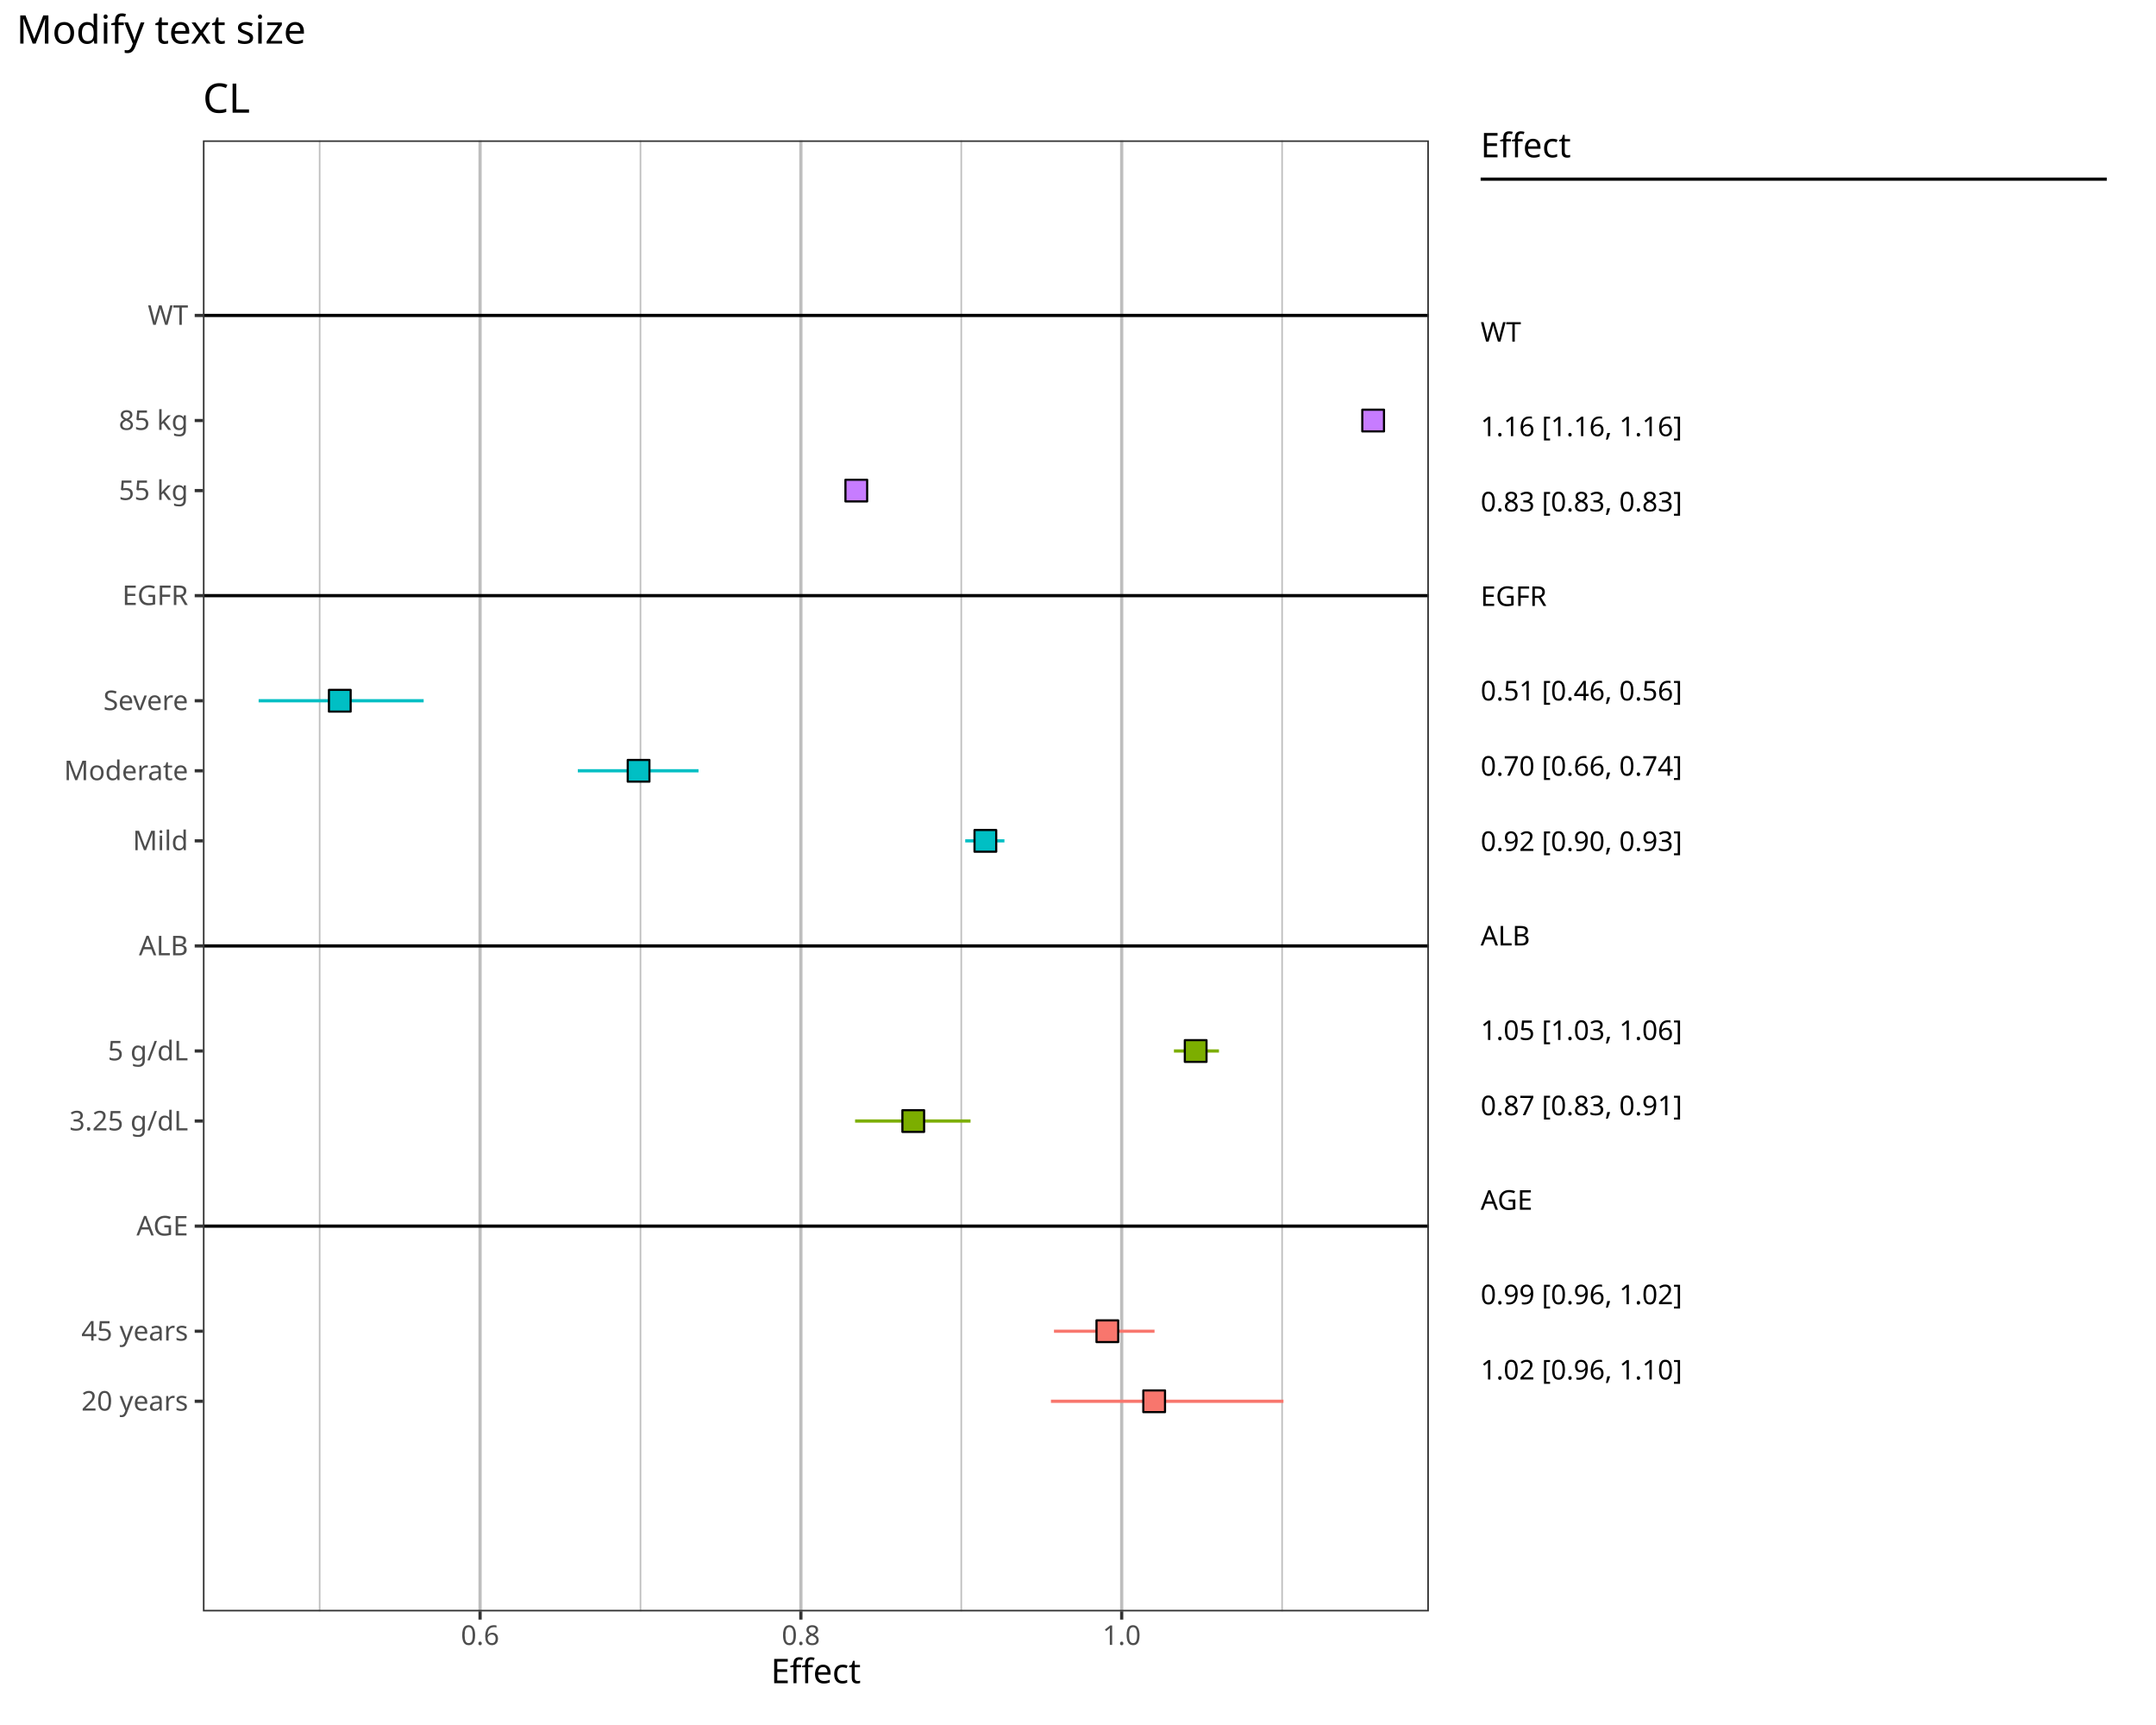
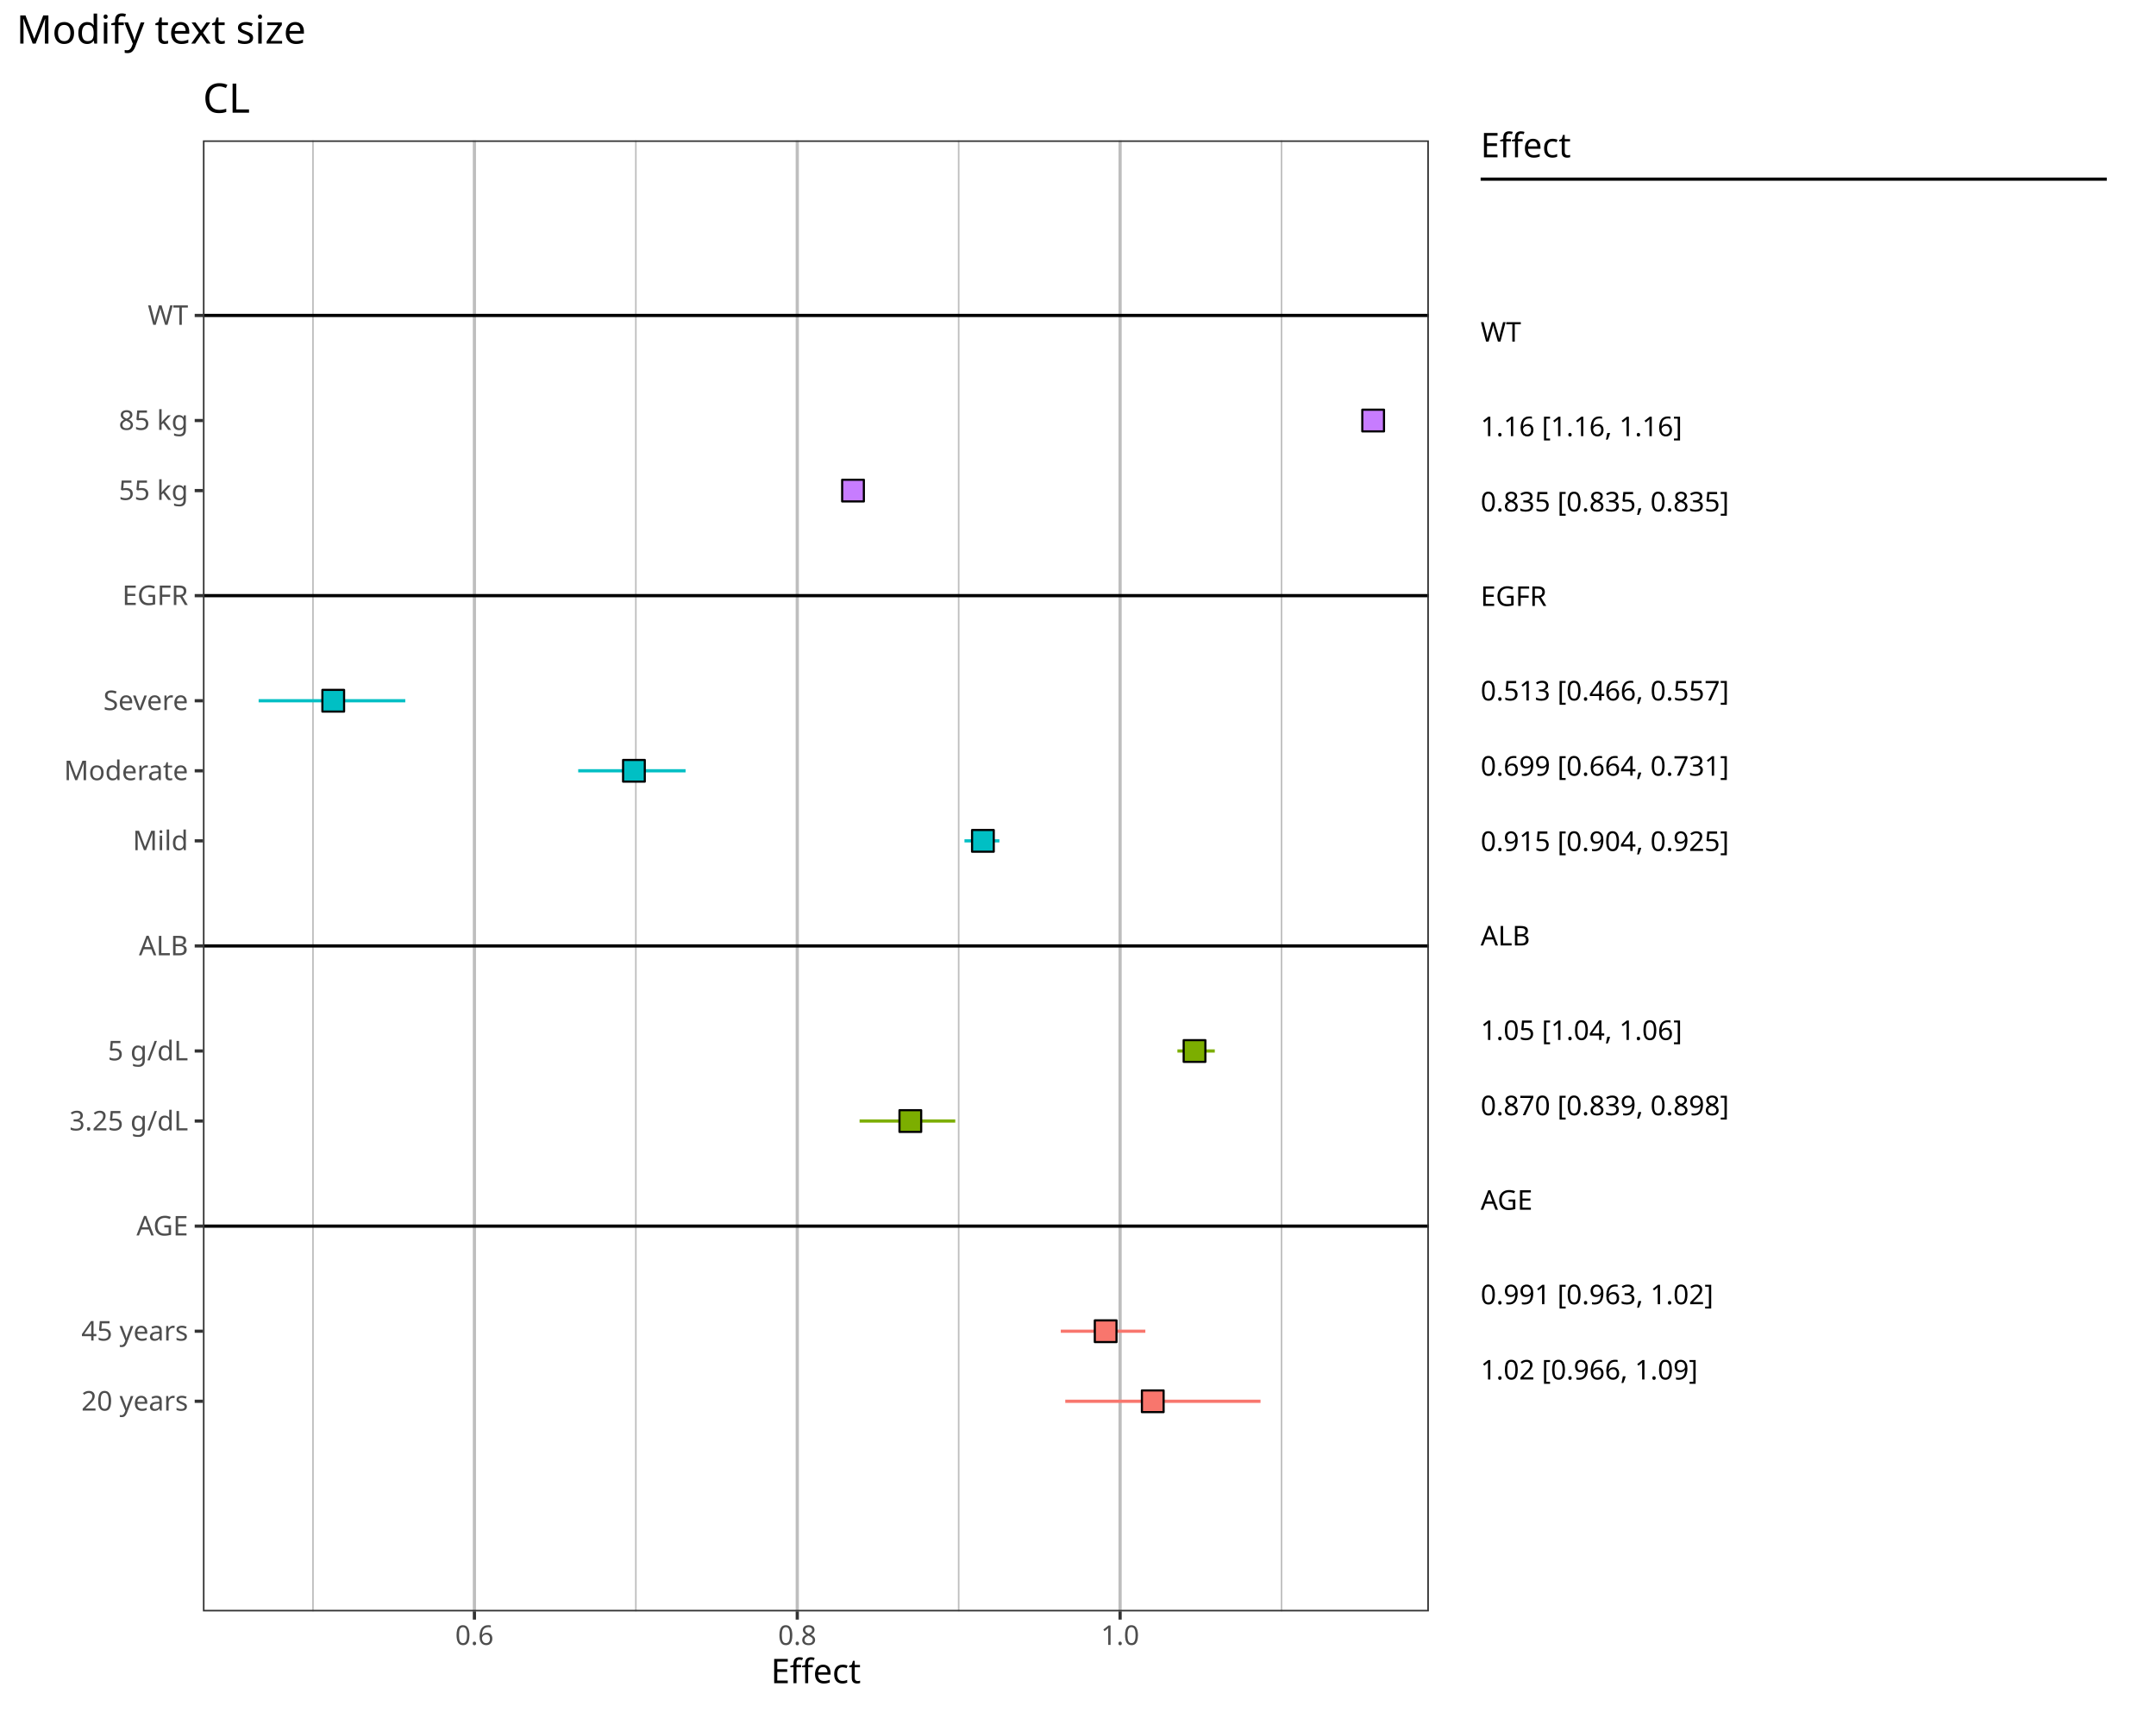
<svg xmlns="http://www.w3.org/2000/svg" class="svglite" data-engine-version="2.0" width="720.00pt" height="576.00pt" viewBox="0 0 720.00 576.00">
  <defs>
    <style type="text/css">
    .svglite line, .svglite polyline, .svglite polygon, .svglite path, .svglite rect, .svglite circle {
      fill: none;
      stroke: #000000;
      stroke-linecap: round;
      stroke-linejoin: round;
      stroke-miterlimit: 10.00;
    }
  </style>
  </defs>
  <rect width="100%" height="100%" style="stroke: none; fill: #FFFFFF;" />
  <defs>
    <clipPath id="cpMC4wMHw3MjAuMDB8MC4wMHw1NzYuMDA=">
      <rect x="0.00" y="0.00" width="720.00" height="576.00" />
    </clipPath>
  </defs>
  <g clip-path="url(#cpMC4wMHw3MjAuMDB8MC4wMHw1NzYuMDA=)">
    <rect x="0.00" y="0.00" width="720.00" height="576.00" style="stroke-width: 1.07; stroke: #FFFFFF; fill: #FFFFFF;" />
  </g>
  <defs>
    <clipPath id="cpNS40OHw3MTQuNTJ8MjIuNzh8NTcwLjUy">
      <rect x="5.48" y="22.78" width="709.04" height="547.74" />
    </clipPath>
  </defs>
  <g clip-path="url(#cpNS40OHw3MTQuNTJ8MjIuNzh8NTcwLjUy)">
</g>
  <g clip-path="url(#cpMC4wMHw3MjAuMDB8MC4wMHw1NzYuMDA=)">
</g>
  <defs>
    <clipPath id="cpNS40OHw0NzguMTd8MjIuNzh8NTcwLjUy">
      <rect x="5.48" y="22.78" width="472.69" height="547.74" />
    </clipPath>
  </defs>
  <g clip-path="url(#cpNS40OHw0NzguMTd8MjIuNzh8NTcwLjUy)">
    <rect x="5.48" y="22.78" width="472.69" height="547.74" style="stroke-width: 1.07; stroke: #FFFFFF; fill: #FFFFFF;" />
  </g>
  <g clip-path="url(#cpMC4wMHw3MjAuMDB8MC4wMHw1NzYuMDA=)">
</g>
  <defs>
    <clipPath id="cpNjcuNzZ8NDc3LjE4fDQ2Ljg2fDUzOC4wNw==">
      <rect x="67.76" y="46.86" width="409.42" height="491.22" />
    </clipPath>
  </defs>
  <g clip-path="url(#cpNjcuNzZ8NDc3LjE4fDQ2Ljg2fDUzOC4wNw==)">
    <rect x="67.76" y="46.86" width="409.42" height="491.22" style="stroke-width: 1.07; stroke: none; fill: #FFFFFF;" />
-     <polyline points="106.75,538.07 106.75,46.86 " style="stroke-width: 0.53; stroke: #BEBEBE; stroke-linecap: butt;" />
-     <polyline points="213.89,538.07 213.89,46.86 " style="stroke-width: 0.53; stroke: #BEBEBE; stroke-linecap: butt;" />
-     <polyline points="321.02,538.07 321.02,46.86 " style="stroke-width: 0.53; stroke: #BEBEBE; stroke-linecap: butt;" />
-     <polyline points="428.16,538.07 428.16,46.86 " style="stroke-width: 0.53; stroke: #BEBEBE; stroke-linecap: butt;" />
-     <polyline points="160.32,538.07 160.32,46.86 " style="stroke-width: 1.07; stroke: #BEBEBE; stroke-linecap: butt;" />
-     <polyline points="267.46,538.07 267.46,46.86 " style="stroke-width: 1.07; stroke: #BEBEBE; stroke-linecap: butt;" />
-     <polyline points="374.59,538.07 374.59,46.86 " style="stroke-width: 1.07; stroke: #BEBEBE; stroke-linecap: butt;" />
-     <line x1="-161.10" y1="538.07" x2="-161.10" y2="46.86" style="stroke-width: 1.07; stroke-dasharray: 1.42,4.27,5.69,4.27; stroke-linecap: butt;" />
-     <polyline points="428.61,467.90 428.61,467.90 " style="stroke-width: 1.07; stroke: #F8766D; stroke-linecap: butt;" />
-     <polyline points="428.61,467.90 350.96,467.90 " style="stroke-width: 1.07; stroke: #F8766D; stroke-linecap: butt;" />
-     <polyline points="350.96,467.90 350.96,467.90 " style="stroke-width: 1.07; stroke: #F8766D; stroke-linecap: butt;" />
-     <polyline points="385.56,444.51 385.56,444.51 " style="stroke-width: 1.07; stroke: #F8766D; stroke-linecap: butt;" />
-     <polyline points="385.56,444.51 351.98,444.51 " style="stroke-width: 1.07; stroke: #F8766D; stroke-linecap: butt;" />
-     <polyline points="351.98,444.51 351.98,444.51 " style="stroke-width: 1.07; stroke: #F8766D; stroke-linecap: butt;" />
-     <polyline points="324.11,374.33 324.11,374.33 " style="stroke-width: 1.07; stroke: #7CAE00; stroke-linecap: butt;" />
-     <polyline points="324.11,374.33 285.56,374.33 " style="stroke-width: 1.07; stroke: #7CAE00; stroke-linecap: butt;" />
-     <polyline points="285.56,374.33 285.56,374.33 " style="stroke-width: 1.07; stroke: #7CAE00; stroke-linecap: butt;" />
-     <polyline points="407.07,350.94 407.07,350.94 " style="stroke-width: 1.07; stroke: #7CAE00; stroke-linecap: butt;" />
-     <polyline points="407.07,350.94 392.04,350.94 " style="stroke-width: 1.07; stroke: #7CAE00; stroke-linecap: butt;" />
-     <polyline points="392.04,350.94 392.04,350.94 " style="stroke-width: 1.07; stroke: #7CAE00; stroke-linecap: butt;" />
-     <polyline points="335.43,280.77 335.43,280.77 " style="stroke-width: 1.07; stroke: #00BFC4; stroke-linecap: butt;" />
-     <polyline points="335.43,280.77 322.34,280.77 " style="stroke-width: 1.07; stroke: #00BFC4; stroke-linecap: butt;" />
-     <polyline points="322.34,280.77 322.34,280.77 " style="stroke-width: 1.07; stroke: #00BFC4; stroke-linecap: butt;" />
-     <polyline points="233.27,257.38 233.27,257.38 " style="stroke-width: 1.07; stroke: #00BFC4; stroke-linecap: butt;" />
-     <polyline points="233.27,257.38 192.96,257.38 " style="stroke-width: 1.07; stroke: #00BFC4; stroke-linecap: butt;" />
-     <polyline points="192.96,257.38 192.96,257.38 " style="stroke-width: 1.07; stroke: #00BFC4; stroke-linecap: butt;" />
-     <polyline points="141.48,233.99 141.48,233.99 " style="stroke-width: 1.07; stroke: #00BFC4; stroke-linecap: butt;" />
-     <polyline points="141.48,233.99 86.37,233.99 " style="stroke-width: 1.07; stroke: #00BFC4; stroke-linecap: butt;" />
+     <polyline points="104.52,538.07 104.52,46.86 " style="stroke-width: 0.53; stroke: #BEBEBE; stroke-linecap: butt;" />
+     <polyline points="212.34,538.07 212.34,46.86 " style="stroke-width: 0.53; stroke: #BEBEBE; stroke-linecap: butt;" />
+     <polyline points="320.15,538.07 320.15,46.86 " style="stroke-width: 0.53; stroke: #BEBEBE; stroke-linecap: butt;" />
+     <polyline points="427.97,538.07 427.97,46.86 " style="stroke-width: 0.53; stroke: #BEBEBE; stroke-linecap: butt;" />
+     <polyline points="158.43,538.07 158.43,46.86 " style="stroke-width: 1.07; stroke: #BEBEBE; stroke-linecap: butt;" />
+     <polyline points="266.25,538.07 266.25,46.86 " style="stroke-width: 1.07; stroke: #BEBEBE; stroke-linecap: butt;" />
+     <polyline points="374.06,538.07 374.06,46.86 " style="stroke-width: 1.07; stroke: #BEBEBE; stroke-linecap: butt;" />
+     <line x1="-165.03" y1="538.07" x2="-165.03" y2="46.86" style="stroke-width: 1.07; stroke-dasharray: 1.42,4.27,5.69,4.27; stroke-linecap: butt;" />
+     <polyline points="420.95,467.90 420.95,467.90 " style="stroke-width: 1.07; stroke: #F8766D; stroke-linecap: butt;" />
+     <polyline points="420.95,467.90 355.75,467.90 " style="stroke-width: 1.07; stroke: #F8766D; stroke-linecap: butt;" />
+     <polyline points="355.75,467.90 355.75,467.90 " style="stroke-width: 1.07; stroke: #F8766D; stroke-linecap: butt;" />
+     <polyline points="382.49,444.51 382.49,444.51 " style="stroke-width: 1.07; stroke: #F8766D; stroke-linecap: butt;" />
+     <polyline points="382.49,444.51 354.25,444.51 " style="stroke-width: 1.07; stroke: #F8766D; stroke-linecap: butt;" />
+     <polyline points="354.25,444.51 354.25,444.51 " style="stroke-width: 1.07; stroke: #F8766D; stroke-linecap: butt;" />
+     <polyline points="319.01,374.33 319.01,374.33 " style="stroke-width: 1.07; stroke: #7CAE00; stroke-linecap: butt;" />
+     <polyline points="319.01,374.33 287.06,374.33 " style="stroke-width: 1.07; stroke: #7CAE00; stroke-linecap: butt;" />
+     <polyline points="287.06,374.33 287.06,374.33 " style="stroke-width: 1.07; stroke: #7CAE00; stroke-linecap: butt;" />
+     <polyline points="405.68,350.94 405.68,350.94 " style="stroke-width: 1.07; stroke: #7CAE00; stroke-linecap: butt;" />
+     <polyline points="405.68,350.94 393.20,350.94 " style="stroke-width: 1.07; stroke: #7CAE00; stroke-linecap: butt;" />
+     <polyline points="393.20,350.94 393.20,350.94 " style="stroke-width: 1.07; stroke: #7CAE00; stroke-linecap: butt;" />
+     <polyline points="333.75,280.77 333.75,280.77 " style="stroke-width: 1.07; stroke: #00BFC4; stroke-linecap: butt;" />
+     <polyline points="333.75,280.77 322.09,280.77 " style="stroke-width: 1.07; stroke: #00BFC4; stroke-linecap: butt;" />
+     <polyline points="322.09,280.77 322.09,280.77 " style="stroke-width: 1.07; stroke: #00BFC4; stroke-linecap: butt;" />
+     <polyline points="228.95,257.38 228.95,257.38 " style="stroke-width: 1.07; stroke: #00BFC4; stroke-linecap: butt;" />
+     <polyline points="228.95,257.38 193.09,257.38 " style="stroke-width: 1.07; stroke: #00BFC4; stroke-linecap: butt;" />
+     <polyline points="193.09,257.38 193.09,257.38 " style="stroke-width: 1.07; stroke: #00BFC4; stroke-linecap: butt;" />
+     <polyline points="135.35,233.99 135.35,233.99 " style="stroke-width: 1.07; stroke: #00BFC4; stroke-linecap: butt;" />
+     <polyline points="135.35,233.99 86.37,233.99 " style="stroke-width: 1.07; stroke: #00BFC4; stroke-linecap: butt;" />
    <polyline points="86.37,233.99 86.37,233.99 " style="stroke-width: 1.07; stroke: #00BFC4; stroke-linecap: butt;" />
-     <polyline points="285.96,163.81 285.96,163.81 " style="stroke-width: 1.07; stroke: #C77CFF; stroke-linecap: butt;" />
-     <polyline points="285.96,163.81 285.96,163.81 " style="stroke-width: 1.07; stroke: #C77CFF; stroke-linecap: butt;" />
-     <polyline points="285.96,163.81 285.96,163.81 " style="stroke-width: 1.07; stroke: #C77CFF; stroke-linecap: butt;" />
+     <polyline points="284.87,163.81 284.87,163.81 " style="stroke-width: 1.07; stroke: #C77CFF; stroke-linecap: butt;" />
+     <polyline points="284.87,163.81 284.87,163.81 " style="stroke-width: 1.07; stroke: #C77CFF; stroke-linecap: butt;" />
+     <polyline points="284.87,163.81 284.87,163.81 " style="stroke-width: 1.07; stroke: #C77CFF; stroke-linecap: butt;" />
    <polyline points="458.57,140.42 458.57,140.42 " style="stroke-width: 1.07; stroke: #C77CFF; stroke-linecap: butt;" />
    <polyline points="458.57,140.42 458.57,140.42 " style="stroke-width: 1.07; stroke: #C77CFF; stroke-linecap: butt;" />
    <polyline points="458.57,140.42 458.57,140.42 " style="stroke-width: 1.07; stroke: #C77CFF; stroke-linecap: butt;" />
-     <rect x="381.81" y="464.28" width="7.25" height="7.25" style="stroke-width: 0.71; fill: #F8766D;" />
-     <rect x="366.18" y="440.89" width="7.25" height="7.25" style="stroke-width: 0.71; fill: #F8766D;" />
-     <rect x="301.36" y="370.71" width="7.25" height="7.25" style="stroke-width: 0.71; fill: #7CAE00;" />
-     <rect x="395.67" y="347.32" width="7.25" height="7.25" style="stroke-width: 0.71; fill: #7CAE00;" />
-     <rect x="325.44" y="277.15" width="7.25" height="7.25" style="stroke-width: 0.71; fill: #00BFC4;" />
-     <rect x="209.63" y="253.75" width="7.25" height="7.25" style="stroke-width: 0.71; fill: #00BFC4;" />
-     <rect x="109.85" y="230.36" width="7.25" height="7.25" style="stroke-width: 0.71; fill: #00BFC4;" />
-     <rect x="282.34" y="160.19" width="7.25" height="7.25" style="stroke-width: 0.71; fill: #C77CFF;" />
+     <rect x="381.34" y="464.28" width="7.25" height="7.25" style="stroke-width: 0.71; fill: #F8766D;" />
+     <rect x="365.61" y="440.89" width="7.25" height="7.25" style="stroke-width: 0.71; fill: #F8766D;" />
+     <rect x="300.38" y="370.71" width="7.25" height="7.25" style="stroke-width: 0.71; fill: #7CAE00;" />
+     <rect x="395.29" y="347.32" width="7.25" height="7.25" style="stroke-width: 0.71; fill: #7CAE00;" />
+     <rect x="324.62" y="277.15" width="7.25" height="7.25" style="stroke-width: 0.71; fill: #00BFC4;" />
+     <rect x="208.08" y="253.75" width="7.25" height="7.25" style="stroke-width: 0.71; fill: #00BFC4;" />
+     <rect x="107.66" y="230.36" width="7.25" height="7.25" style="stroke-width: 0.71; fill: #00BFC4;" />
+     <rect x="281.24" y="160.19" width="7.25" height="7.25" style="stroke-width: 0.71; fill: #C77CFF;" />
    <rect x="454.94" y="136.80" width="7.25" height="7.25" style="stroke-width: 0.71; fill: #C77CFF;" />
    <line x1="67.76" y1="105.33" x2="477.18" y2="105.33" style="stroke-width: 1.07; stroke-linecap: butt;" />
    <line x1="67.76" y1="198.90" x2="477.18" y2="198.90" style="stroke-width: 1.07; stroke-linecap: butt;" />
    <line x1="67.76" y1="315.86" x2="477.18" y2="315.86" style="stroke-width: 1.07; stroke-linecap: butt;" />
    <line x1="67.76" y1="409.42" x2="477.18" y2="409.42" style="stroke-width: 1.07; stroke-linecap: butt;" />
    <rect x="67.76" y="46.86" width="409.42" height="491.22" style="stroke-width: 1.07; stroke: #333333;" />
  </g>
  <g clip-path="url(#cpMC4wMHw3MjAuMDB8MC4wMHw1NzYuMDA=)">
    <text x="62.83" y="108.46" text-anchor="end" style="font-size: 9.07px; fill: #4D4D4D; font-family: sans;" textLength="14.10px" lengthAdjust="spacingAndGlyphs">WT</text>
    <text x="62.83" y="143.54" text-anchor="end" style="font-size: 9.07px; fill: #4D4D4D; font-family: sans;" textLength="22.19px" lengthAdjust="spacingAndGlyphs">85 kg</text>
    <text x="62.83" y="166.93" text-anchor="end" style="font-size: 9.07px; fill: #4D4D4D; font-family: sans;" textLength="22.19px" lengthAdjust="spacingAndGlyphs">55 kg</text>
    <text x="62.83" y="202.02" text-anchor="end" style="font-size: 9.07px; fill: #4D4D4D; font-family: sans;" textLength="25.20px" lengthAdjust="spacingAndGlyphs">EGFR</text>
    <text x="62.83" y="237.11" text-anchor="end" style="font-size: 9.07px; fill: #4D4D4D; font-family: sans;" textLength="28.75px" lengthAdjust="spacingAndGlyphs">Severe</text>
    <text x="62.83" y="260.50" text-anchor="end" style="font-size: 9.07px; fill: #4D4D4D; font-family: sans;" textLength="38.33px" lengthAdjust="spacingAndGlyphs">Moderate</text>
    <text x="62.83" y="283.89" text-anchor="end" style="font-size: 9.07px; fill: #4D4D4D; font-family: sans;" textLength="16.63px" lengthAdjust="spacingAndGlyphs">Mild</text>
    <text x="62.83" y="318.98" text-anchor="end" style="font-size: 9.07px; fill: #4D4D4D; font-family: sans;" textLength="17.15px" lengthAdjust="spacingAndGlyphs">ALB</text>
    <text x="62.83" y="354.06" text-anchor="end" style="font-size: 9.07px; fill: #4D4D4D; font-family: sans;" textLength="25.22px" lengthAdjust="spacingAndGlyphs">5 g/dL</text>
    <text x="62.83" y="377.46" text-anchor="end" style="font-size: 9.07px; fill: #4D4D4D; font-family: sans;" textLength="37.83px" lengthAdjust="spacingAndGlyphs">3.25 g/dL</text>
    <text x="62.83" y="412.54" text-anchor="end" style="font-size: 9.07px; fill: #4D4D4D; font-family: sans;" textLength="19.16px" lengthAdjust="spacingAndGlyphs">AGE</text>
    <text x="62.83" y="447.63" text-anchor="end" style="font-size: 9.07px; fill: #4D4D4D; font-family: sans;" textLength="34.80px" lengthAdjust="spacingAndGlyphs">45 years</text>
    <text x="62.83" y="471.02" text-anchor="end" style="font-size: 9.07px; fill: #4D4D4D; font-family: sans;" textLength="34.80px" lengthAdjust="spacingAndGlyphs">20 years</text>
    <polyline points="65.02,105.33 67.76,105.33 " style="stroke-width: 1.07; stroke: #333333; stroke-linecap: butt;" />
    <polyline points="65.02,140.42 67.76,140.42 " style="stroke-width: 1.07; stroke: #333333; stroke-linecap: butt;" />
    <polyline points="65.02,163.81 67.76,163.81 " style="stroke-width: 1.07; stroke: #333333; stroke-linecap: butt;" />
    <polyline points="65.02,198.90 67.76,198.90 " style="stroke-width: 1.07; stroke: #333333; stroke-linecap: butt;" />
    <polyline points="65.02,233.99 67.76,233.99 " style="stroke-width: 1.07; stroke: #333333; stroke-linecap: butt;" />
    <polyline points="65.02,257.38 67.76,257.38 " style="stroke-width: 1.07; stroke: #333333; stroke-linecap: butt;" />
    <polyline points="65.02,280.77 67.76,280.77 " style="stroke-width: 1.07; stroke: #333333; stroke-linecap: butt;" />
    <polyline points="65.02,315.86 67.76,315.86 " style="stroke-width: 1.07; stroke: #333333; stroke-linecap: butt;" />
    <polyline points="65.02,350.94 67.76,350.94 " style="stroke-width: 1.07; stroke: #333333; stroke-linecap: butt;" />
    <polyline points="65.02,374.33 67.76,374.33 " style="stroke-width: 1.07; stroke: #333333; stroke-linecap: butt;" />
    <polyline points="65.02,409.42 67.76,409.42 " style="stroke-width: 1.07; stroke: #333333; stroke-linecap: butt;" />
    <polyline points="65.02,444.51 67.76,444.51 " style="stroke-width: 1.07; stroke: #333333; stroke-linecap: butt;" />
    <polyline points="65.02,467.90 67.76,467.90 " style="stroke-width: 1.07; stroke: #333333; stroke-linecap: butt;" />
-     <polyline points="160.32,540.81 160.32,538.07 " style="stroke-width: 1.07; stroke: #333333; stroke-linecap: butt;" />
-     <polyline points="267.46,540.81 267.46,538.07 " style="stroke-width: 1.07; stroke: #333333; stroke-linecap: butt;" />
-     <polyline points="374.59,540.81 374.59,538.07 " style="stroke-width: 1.07; stroke: #333333; stroke-linecap: butt;" />
-     <text x="160.32" y="549.25" text-anchor="middle" style="font-size: 9.07px; fill: #4D4D4D; font-family: sans;" textLength="12.61px" lengthAdjust="spacingAndGlyphs">0.6</text>
-     <text x="267.46" y="549.25" text-anchor="middle" style="font-size: 9.07px; fill: #4D4D4D; font-family: sans;" textLength="12.61px" lengthAdjust="spacingAndGlyphs">0.8</text>
-     <text x="374.59" y="549.25" text-anchor="middle" style="font-size: 9.07px; fill: #4D4D4D; font-family: sans;" textLength="12.61px" lengthAdjust="spacingAndGlyphs">1.0</text>
+     <polyline points="158.43,540.81 158.43,538.07 " style="stroke-width: 1.07; stroke: #333333; stroke-linecap: butt;" />
+     <polyline points="266.25,540.81 266.25,538.07 " style="stroke-width: 1.07; stroke: #333333; stroke-linecap: butt;" />
+     <polyline points="374.06,540.81 374.06,538.07 " style="stroke-width: 1.07; stroke: #333333; stroke-linecap: butt;" />
+     <text x="158.43" y="549.25" text-anchor="middle" style="font-size: 9.07px; fill: #4D4D4D; font-family: sans;" textLength="12.61px" lengthAdjust="spacingAndGlyphs">0.6</text>
+     <text x="266.25" y="549.25" text-anchor="middle" style="font-size: 9.07px; fill: #4D4D4D; font-family: sans;" textLength="12.61px" lengthAdjust="spacingAndGlyphs">0.8</text>
+     <text x="374.06" y="549.25" text-anchor="middle" style="font-size: 9.07px; fill: #4D4D4D; font-family: sans;" textLength="12.61px" lengthAdjust="spacingAndGlyphs">1.0</text>
    <text x="272.47" y="562.04" text-anchor="middle" style="font-size: 11.34px; font-family: sans;" textLength="29.00px" lengthAdjust="spacingAndGlyphs">Effect</text>
    <text x="67.76" y="37.63" style="font-size: 13.61px; font-family: sans;" textLength="17.40px" lengthAdjust="spacingAndGlyphs">CL</text>
  </g>
  <defs>
    <clipPath id="cpNDc4LjE3fDcxNC41MnwyMi43OHw1NzAuNTI=">
      <rect x="478.17" y="22.78" width="236.35" height="547.74" />
    </clipPath>
  </defs>
  <g clip-path="url(#cpNDc4LjE3fDcxNC41MnwyMi43OHw1NzAuNTI=)">
    <rect x="478.17" y="22.78" width="236.35" height="547.74" style="stroke-width: 1.07; stroke: #FFFFFF; fill: #FFFFFF;" />
  </g>
  <g clip-path="url(#cpMC4wMHw3MjAuMDB8MC4wMHw1NzYuMDA=)">
</g>
  <defs>
    <clipPath id="cpNDk0LjQ2fDcwMy41NnwyOC4yNnw1MzguMDc=">
      <rect x="494.46" y="28.26" width="209.11" height="509.81" />
    </clipPath>
  </defs>
  <g clip-path="url(#cpNDk0LjQ2fDcwMy41NnwyOC4yNnw1MzguMDc=)">
    <rect x="494.46" y="28.26" width="209.11" height="509.81" style="stroke-width: 1.07; stroke: none; fill: #FFFFFF;" />
    <text x="494.46" y="114.08" style="font-size: 9.10px; font-family: sans;" textLength="14.15px" lengthAdjust="spacingAndGlyphs">WT</text>
    <text x="494.46" y="145.64" style="font-size: 9.10px; font-family: sans;" textLength="65.81px" lengthAdjust="spacingAndGlyphs">1.16 [1.16, 1.16]</text>
-     <text x="494.46" y="170.77" style="font-size: 9.10px; font-family: sans;" textLength="65.81px" lengthAdjust="spacingAndGlyphs">0.83 [0.83, 0.83]</text>
+     <text x="494.46" y="170.77" style="font-size: 9.10px; font-family: sans;" textLength="81.00px" lengthAdjust="spacingAndGlyphs">0.835 [0.835, 0.835]</text>
    <text x="494.46" y="202.33" style="font-size: 9.10px; font-family: sans;" textLength="25.30px" lengthAdjust="spacingAndGlyphs">EGFR</text>
-     <text x="494.46" y="233.89" style="font-size: 9.10px; font-family: sans;" textLength="65.81px" lengthAdjust="spacingAndGlyphs">0.51 [0.46, 0.56]</text>
-     <text x="494.46" y="259.01" style="font-size: 9.10px; font-family: sans;" textLength="65.81px" lengthAdjust="spacingAndGlyphs">0.70 [0.66, 0.74]</text>
-     <text x="494.46" y="284.14" style="font-size: 9.10px; font-family: sans;" textLength="65.81px" lengthAdjust="spacingAndGlyphs">0.92 [0.90, 0.93]</text>
+     <text x="494.46" y="233.89" style="font-size: 9.10px; font-family: sans;" textLength="81.00px" lengthAdjust="spacingAndGlyphs">0.513 [0.466, 0.557]</text>
+     <text x="494.46" y="259.01" style="font-size: 9.10px; font-family: sans;" textLength="81.00px" lengthAdjust="spacingAndGlyphs">0.699 [0.664, 0.731]</text>
+     <text x="494.46" y="284.14" style="font-size: 9.10px; font-family: sans;" textLength="81.00px" lengthAdjust="spacingAndGlyphs">0.915 [0.904, 0.925]</text>
    <text x="494.46" y="315.70" style="font-size: 9.10px; font-family: sans;" textLength="17.21px" lengthAdjust="spacingAndGlyphs">ALB</text>
-     <text x="494.46" y="347.26" style="font-size: 9.10px; font-family: sans;" textLength="65.81px" lengthAdjust="spacingAndGlyphs">1.05 [1.03, 1.06]</text>
-     <text x="494.46" y="372.39" style="font-size: 9.10px; font-family: sans;" textLength="65.81px" lengthAdjust="spacingAndGlyphs">0.87 [0.83, 0.91]</text>
+     <text x="494.46" y="347.26" style="font-size: 9.10px; font-family: sans;" textLength="65.81px" lengthAdjust="spacingAndGlyphs">1.05 [1.04, 1.06]</text>
+     <text x="494.46" y="372.39" style="font-size: 9.10px; font-family: sans;" textLength="81.00px" lengthAdjust="spacingAndGlyphs">0.870 [0.839, 0.898]</text>
    <text x="494.46" y="403.95" style="font-size: 9.10px; font-family: sans;" textLength="19.23px" lengthAdjust="spacingAndGlyphs">AGE</text>
-     <text x="494.46" y="435.50" style="font-size: 9.10px; font-family: sans;" textLength="65.81px" lengthAdjust="spacingAndGlyphs">0.99 [0.96, 1.02]</text>
-     <text x="494.46" y="460.63" style="font-size: 9.10px; font-family: sans;" textLength="65.81px" lengthAdjust="spacingAndGlyphs">1.02 [0.96, 1.10]</text>
+     <text x="494.46" y="435.50" style="font-size: 9.10px; font-family: sans;" textLength="75.94px" lengthAdjust="spacingAndGlyphs">0.991 [0.963, 1.02]</text>
+     <text x="494.46" y="460.63" style="font-size: 9.10px; font-family: sans;" textLength="70.88px" lengthAdjust="spacingAndGlyphs">1.02 [0.966, 1.09]</text>
    <text x="494.46" y="52.54" style="font-size: 11.38px; font-family: sans;" textLength="29.10px" lengthAdjust="spacingAndGlyphs">Effect</text>
    <line x1="494.46" y1="59.82" x2="703.56" y2="59.82" style="stroke-width: 1.07; stroke-linecap: butt;" />
  </g>
  <g clip-path="url(#cpMC4wMHw3MjAuMDB8MC4wMHw1NzYuMDA=)">
    <polyline points="494.46,538.07 703.56,538.07 " style="stroke-width: 1.07; stroke: #FFFFFF; stroke-linecap: butt;" />
    <polyline points="494.46,540.81 494.46,538.07 " style="stroke-width: 1.07; stroke: #FFFFFF; stroke-linecap: butt;" />
-     <polyline points="543.66,540.81 543.66,538.07 " style="stroke-width: 1.07; stroke: #FFFFFF; stroke-linecap: butt;" />
-     <polyline points="592.86,540.81 592.86,538.07 " style="stroke-width: 1.07; stroke: #FFFFFF; stroke-linecap: butt;" />
-     <polyline points="642.06,540.81 642.06,538.07 " style="stroke-width: 1.07; stroke: #FFFFFF; stroke-linecap: butt;" />
-     <polyline points="691.26,540.81 691.26,538.07 " style="stroke-width: 1.07; stroke: #FFFFFF; stroke-linecap: butt;" />
+     <polyline points="546.73,540.81 546.73,538.07 " style="stroke-width: 1.07; stroke: #FFFFFF; stroke-linecap: butt;" />
+     <polyline points="599.01,540.81 599.01,538.07 " style="stroke-width: 1.07; stroke: #FFFFFF; stroke-linecap: butt;" />
+     <polyline points="651.29,540.81 651.29,538.07 " style="stroke-width: 1.07; stroke: #FFFFFF; stroke-linecap: butt;" />
+     <polyline points="703.56,540.81 703.56,538.07 " style="stroke-width: 1.07; stroke: #FFFFFF; stroke-linecap: butt;" />
    <text x="494.46" y="549.25" text-anchor="middle" style="font-size: 9.07px; fill: #FFFFFF; font-family: sans;" textLength="17.66px" lengthAdjust="spacingAndGlyphs">1.00</text>
-     <text x="543.66" y="549.25" text-anchor="middle" style="font-size: 9.07px; fill: #FFFFFF; font-family: sans;" textLength="17.66px" lengthAdjust="spacingAndGlyphs">1.04</text>
-     <text x="592.86" y="549.25" text-anchor="middle" style="font-size: 9.07px; fill: #FFFFFF; font-family: sans;" textLength="17.66px" lengthAdjust="spacingAndGlyphs">1.08</text>
-     <text x="642.06" y="549.25" text-anchor="middle" style="font-size: 9.07px; fill: #FFFFFF; font-family: sans;" textLength="17.66px" lengthAdjust="spacingAndGlyphs">1.12</text>
-     <text x="691.26" y="549.25" text-anchor="middle" style="font-size: 9.07px; fill: #FFFFFF; font-family: sans;" textLength="17.66px" lengthAdjust="spacingAndGlyphs">1.16</text>
+     <text x="546.73" y="549.25" text-anchor="middle" style="font-size: 9.07px; fill: #FFFFFF; font-family: sans;" textLength="17.66px" lengthAdjust="spacingAndGlyphs">1.05</text>
+     <text x="599.01" y="549.25" text-anchor="middle" style="font-size: 9.07px; fill: #FFFFFF; font-family: sans;" textLength="17.66px" lengthAdjust="spacingAndGlyphs">1.10</text>
+     <text x="651.29" y="549.25" text-anchor="middle" style="font-size: 9.07px; fill: #FFFFFF; font-family: sans;" textLength="17.66px" lengthAdjust="spacingAndGlyphs">1.15</text>
+     <text x="703.56" y="549.25" text-anchor="middle" style="font-size: 9.07px; fill: #FFFFFF; font-family: sans;" textLength="17.66px" lengthAdjust="spacingAndGlyphs">1.20</text>
    <text x="5.48" y="14.56" style="font-size: 13.20px; font-family: sans;" textLength="90.98px" lengthAdjust="spacingAndGlyphs">Modify text size</text>
  </g>
</svg>
